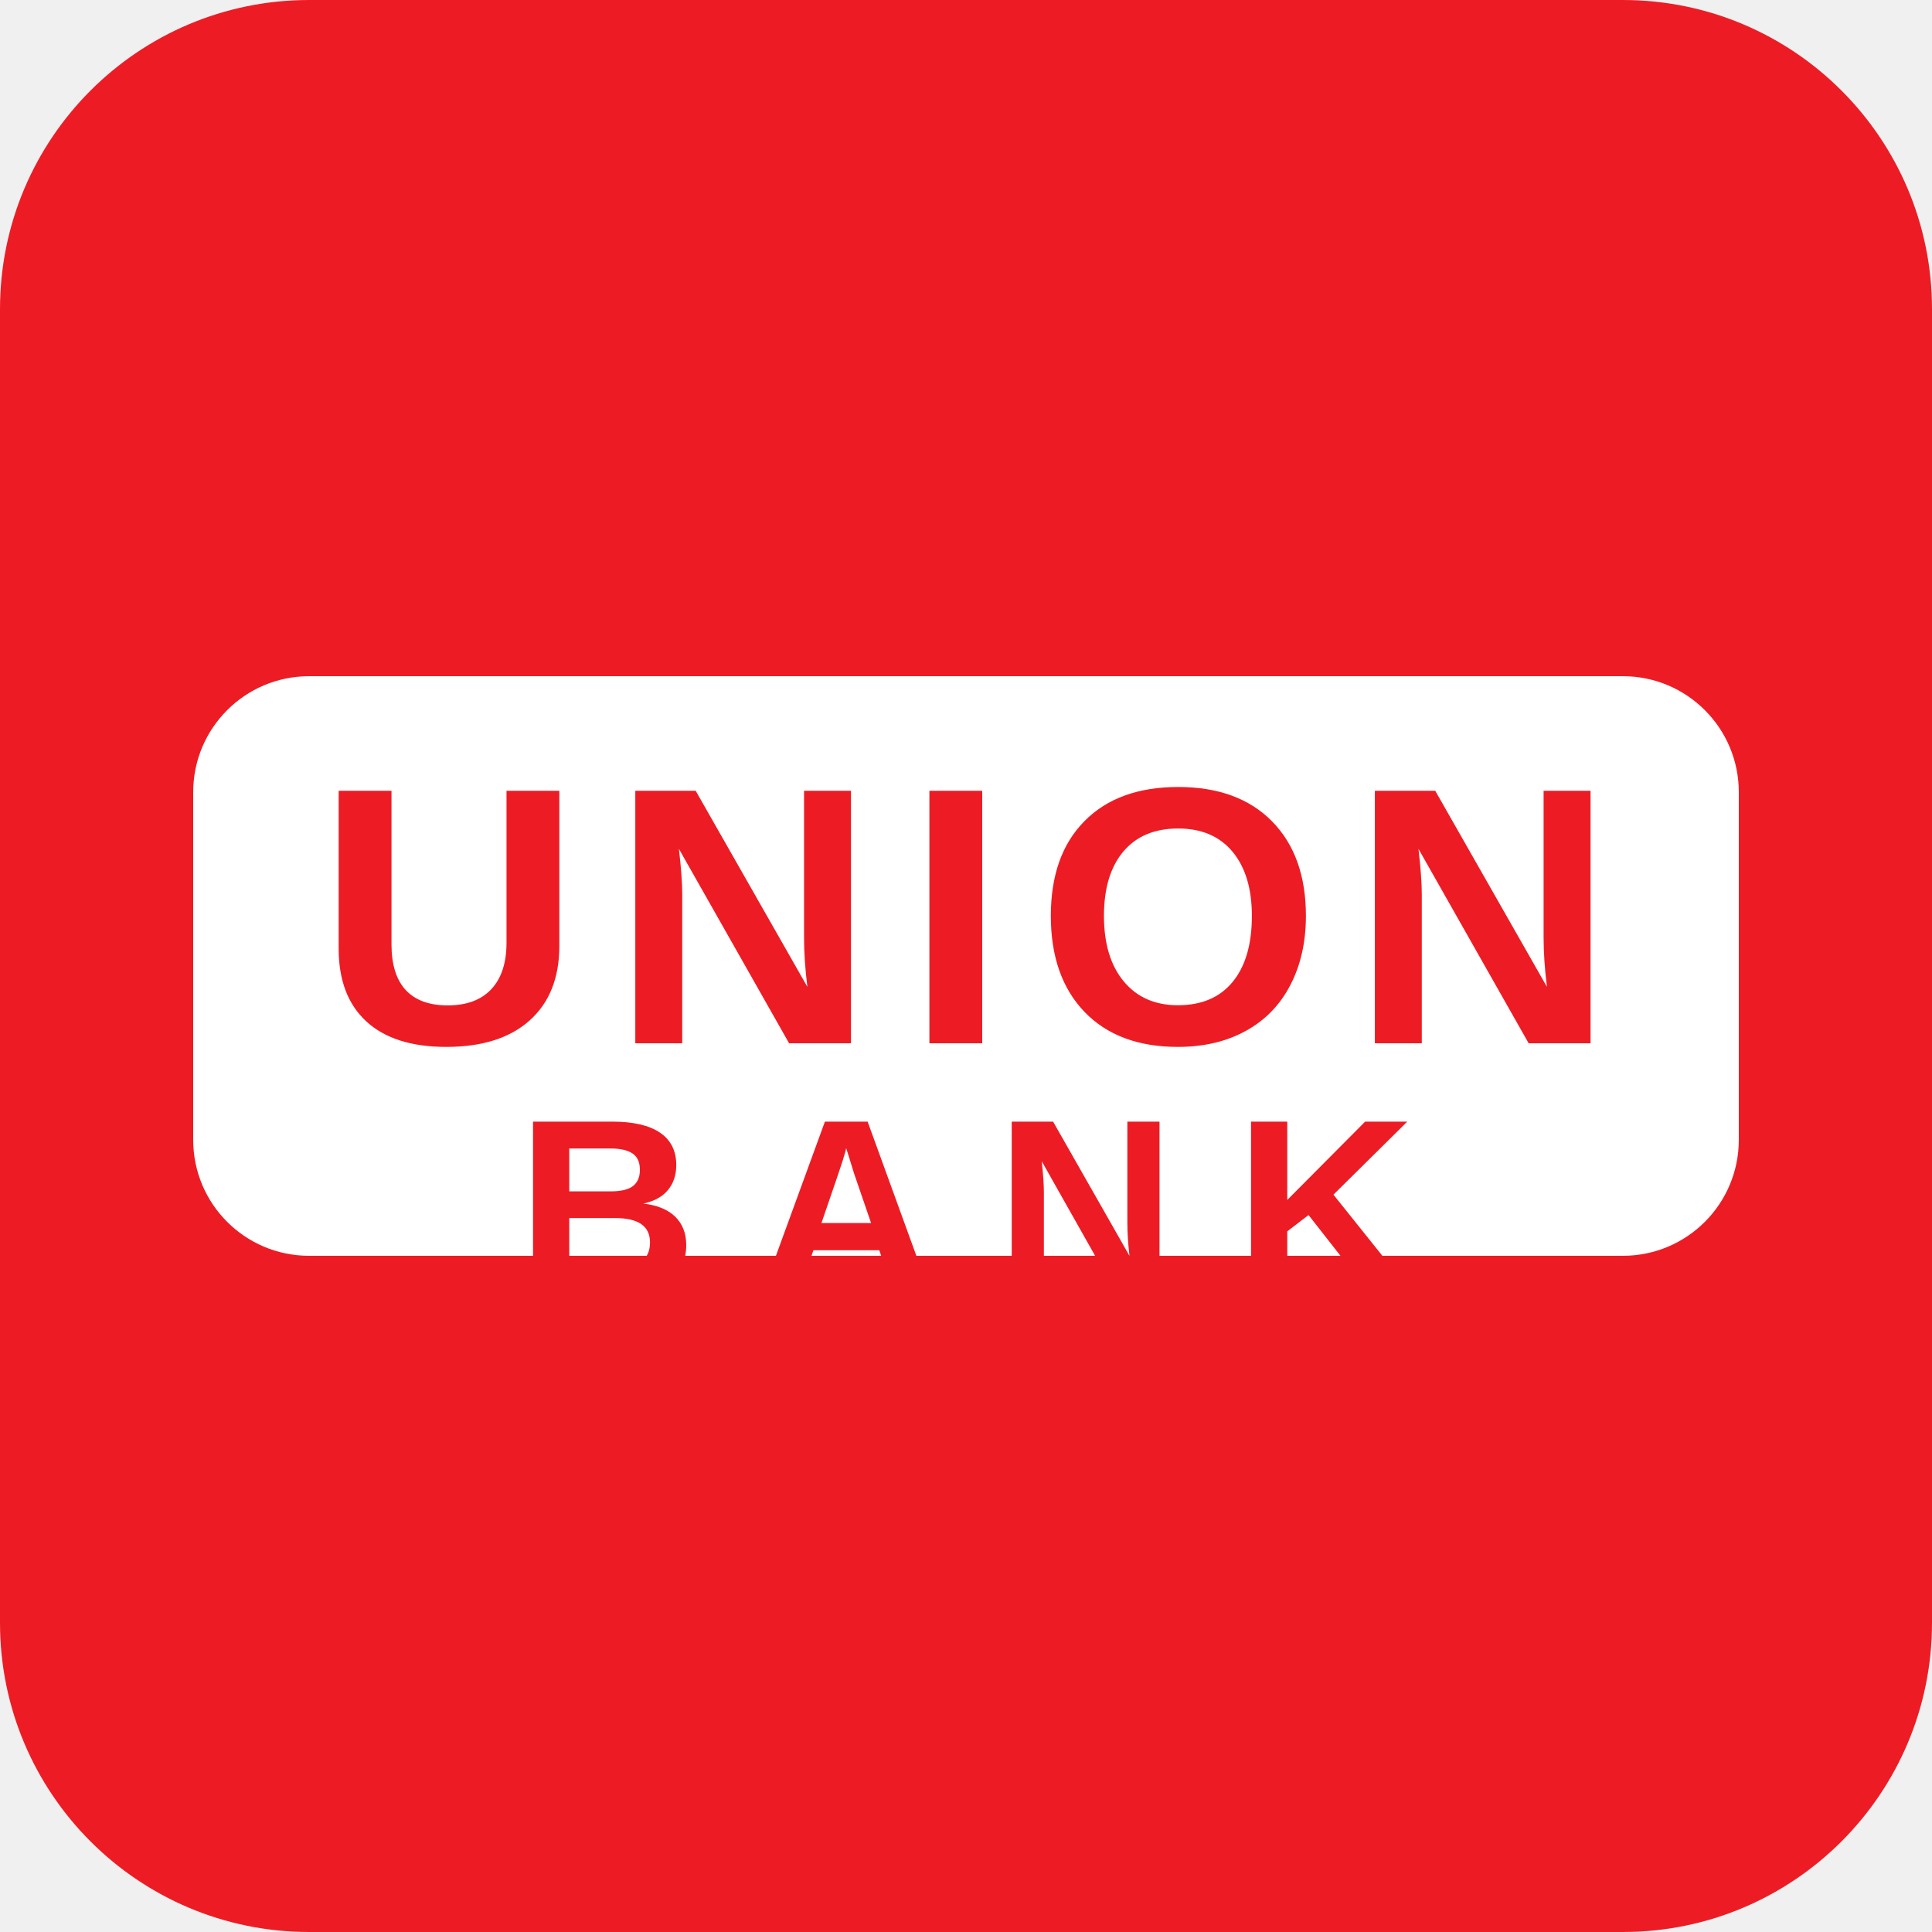
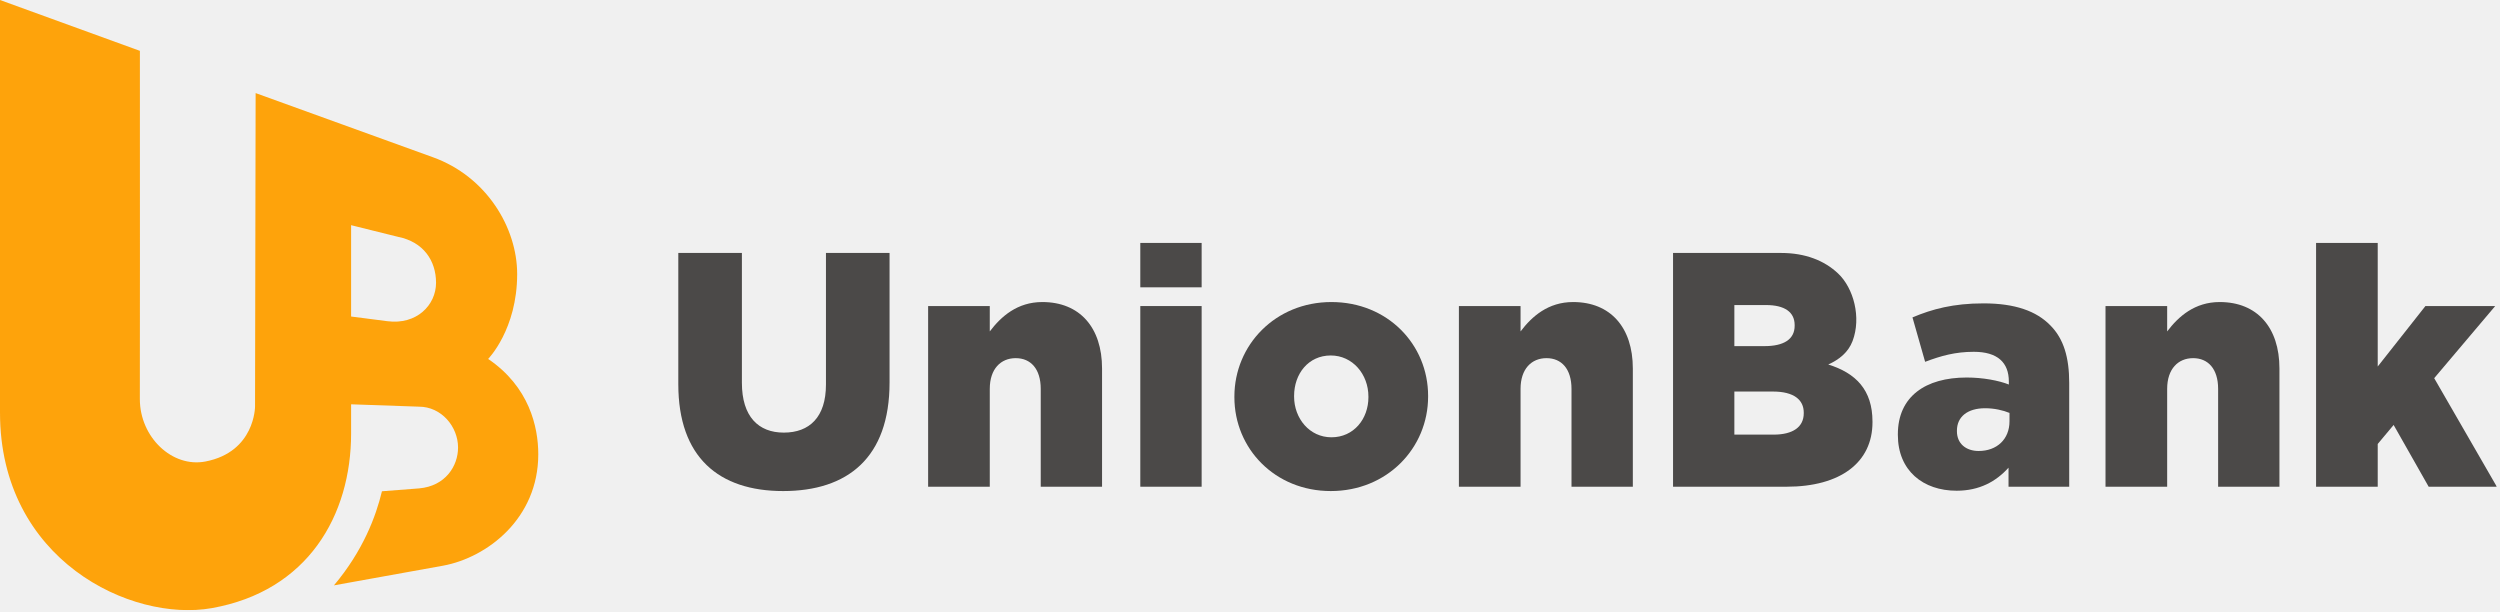
- <svg xmlns="http://www.w3.org/2000/svg" viewBox="0 0 200 200">
-   <rect width="200" height="200" rx="32" fill="#ed1c24" />
-   <rect x="20" y="70" width="160" height="60" rx="12" fill="#fff" />
-   <text x="100" y="108" font-family="Arial Black, Arial, sans-serif" font-size="38" font-weight="900" fill="#ed1c24" text-anchor="middle" letter-spacing="3">UNION</text>
-   <text x="100" y="134" font-family="Arial Black, Arial, sans-serif" font-size="26" font-weight="900" fill="#ed1c24" text-anchor="middle" letter-spacing="6">BANK</text>
+ <svg xmlns="http://www.w3.org/2000/svg" xmlns:xlink="http://www.w3.org/1999/xlink" width="180px" height="44px" viewBox="0 0 180 44" version="1.1">
+   <defs>
+     <polygon id="path-1" points="0 43.929 179.771 43.929 179.771 0 0 0" />
+   </defs>
+   <g id="QuickLoan" stroke="none" stroke-width="1" fill="none" fill-rule="evenodd">
+     <g id="Quick-Loan" transform="translate(-120, -18)">
+       <g id="Group-3">
+         <g id="Group" transform="translate(120, 18)">
+           <g id="Group-15">
+             <path d="M48.838,27.662 L48.838,18.213 L53.417,18.213 L53.417,27.566 C53.417,29.994 54.609,31.148 56.431,31.148 C58.277,31.148 59.469,30.043 59.469,27.686 L59.469,18.213 L64.048,18.213 L64.048,27.542 C64.048,32.952 61.034,35.356 56.385,35.356 C51.758,35.356 48.838,32.928 48.838,27.662" id="Fill-1" fill="#4B4948" />
+             <path d="M66.825,22.036 L71.264,22.036 L71.264,23.863 C72.082,22.781 73.25,21.747 75.049,21.747 C77.736,21.747 79.348,23.575 79.348,26.532 L79.348,35.044 L74.933,35.044 L74.933,27.999 C74.933,26.556 74.208,25.787 73.133,25.787 C72.059,25.787 71.264,26.556 71.264,27.999 L71.264,35.044 L66.825,35.044 L66.825,22.036 Z" id="Fill-3" fill="#4B4948" />
+             <mask id="mask-2" fill="white">
+               <use xlink:href="#path-1" />
+             </mask>
+             <g id="Clip-6" />
+             <polygon id="Fill-5" fill="#4B4948" mask="url(#mask-2)" points="82.102 20.687 86.518 20.687 86.518 17.491 82.102 17.491" />
+             <polygon id="Fill-7" fill="#4B4948" mask="url(#mask-2)" points="82.102 35.044 86.518 35.044 86.518 22.036 82.102 22.036" />
+             <path d="M98.526,28.6 L98.526,28.552 C98.526,26.941 97.381,25.594 95.815,25.594 C94.203,25.594 93.175,26.916 93.175,28.504 L93.175,28.552 C93.175,30.138 94.297,31.485 95.862,31.485 C97.474,31.485 98.526,30.162 98.526,28.6 M88.876,28.6 L88.876,28.552 C88.876,24.849 91.82,21.747 95.862,21.747 C99.904,21.747 102.824,24.801 102.824,28.504 L102.824,28.552 C102.824,32.255 99.881,35.356 95.815,35.356 C91.797,35.356 88.876,32.303 88.876,28.6" id="Fill-8" fill="#4B4948" mask="url(#mask-2)" />
+             <path d="M105.041,22.036 L109.48,22.036 L109.48,23.863 C110.298,22.781 111.466,21.747 113.265,21.747 C115.952,21.747 117.564,23.575 117.564,26.532 L117.564,35.044 L113.148,35.044 L113.148,27.999 C113.148,26.556 112.424,25.787 111.349,25.787 C110.274,25.787 109.48,26.556 109.48,27.999 L109.48,35.044 L105.041,35.044 L105.041,22.036 Z" id="Fill-9" fill="#4B4948" mask="url(#mask-2)" />
+             <path d="M127.65,28.191 L124.874,28.191 L124.874,31.293 L127.696,31.293 C129.098,31.293 129.87,30.74 129.87,29.754 L129.87,29.706 C129.87,28.792 129.169,28.191 127.65,28.191 Z M129.215,23.406 C129.215,22.468 128.491,21.964 127.159,21.964 L124.874,21.964 L124.874,24.921 L127.043,24.921 C128.421,24.921 129.215,24.44 129.215,23.454 L129.215,23.406 Z M120.459,18.213 L128.244,18.213 C129.971,18.213 131.35,18.755 132.338,19.686 C133.468,20.75 134.024,22.867 133.385,24.554 C133.075,25.372 132.415,25.894 131.634,26.244 C133.617,26.86 134.819,28.071 134.819,30.355 L134.819,30.403 C134.819,33.288 132.53,35.044 128.628,35.044 L120.459,35.044 L120.459,18.213 Z" id="Fill-10" fill="#4B4948" mask="url(#mask-2)" />
+             <path d="M144.684,30.331 L144.684,29.73 C144.216,29.538 143.585,29.393 142.932,29.393 C141.647,29.393 140.899,30.019 140.899,31.004 L140.899,31.052 C140.899,31.942 141.553,32.471 142.464,32.471 C143.772,32.471 144.684,31.629 144.684,30.331 M136.646,31.317 L136.646,31.269 C136.646,28.552 138.632,27.181 141.6,27.181 C142.768,27.181 143.913,27.397 144.637,27.686 L144.637,27.47 C144.637,26.099 143.819,25.33 142.114,25.33 C140.782,25.33 139.754,25.618 138.609,26.051 L137.698,22.853 C139.123,22.252 140.642,21.843 142.815,21.843 C145.081,21.843 146.623,22.396 147.628,23.43 C148.586,24.392 148.983,25.739 148.983,27.566 L148.983,35.044 L144.614,35.044 L144.614,33.673 C143.726,34.659 142.534,35.332 140.875,35.332 C138.469,35.332 136.646,33.89 136.646,31.317" id="Fill-11" fill="#4B4948" mask="url(#mask-2)" />
+             <path d="M151.597,22.036 L156.036,22.036 L156.036,23.863 C156.854,22.781 158.022,21.747 159.821,21.747 C162.508,21.747 164.12,23.575 164.12,26.532 L164.12,35.044 L159.705,35.044 L159.705,27.999 C159.705,26.556 158.98,25.787 157.905,25.787 C156.831,25.787 156.036,26.556 156.036,27.999 L156.036,35.044 L151.597,35.044 L151.597,22.036 Z" id="Fill-12" fill="#4B4948" mask="url(#mask-2)" />
+             <polygon id="Fill-13" fill="#4B4948" mask="url(#mask-2)" points="166.757 17.491 171.196 17.491 171.196 26.388 174.631 22.036 179.654 22.036 175.262 27.229 179.771 35.044 174.864 35.044 172.341 30.596 171.196 31.966 171.196 35.044 166.757 35.044" />
+             <path d="M27.88,23.125 C26.069,22.885 25.28,22.789 25.28,22.789 L25.28,16.213 C25.727,16.325 28.673,17.056 28.673,17.056 C30.477,17.42 31.395,18.758 31.395,20.362 C31.395,21.966 29.995,23.405 27.88,23.125 M35.146,25.844 C35.146,25.844 37.236,23.724 37.236,19.732 C37.236,16.399 35.034,12.706 31.156,11.316 L18.405,6.702 L18.363,29.269 C18.363,29.269 18.367,32.537 14.793,33.228 C12.401,33.691 10.069,31.481 10.069,28.735 C10.072,28.736 10.082,10.95 10.072,3.661 L-2.86168521e-05,-5.71428571e-05 L-2.86168521e-05,29.709 C-2.86168521e-05,40.321 9.439,44.81 15.237,43.787 C22.159,42.565 25.28,37.11 25.28,31.206 L25.28,29.11 L30.164,29.28 C31.779,29.28 32.98,30.717 32.98,32.223 C32.98,33.559 32.065,34.996 30.184,35.163 L27.5,35.371 C27.07,37.173 26.138,39.661 24.044,42.146 L31.907,40.728 C35.074,40.143 38.756,37.339 38.756,32.707 C38.756,30.733 38.102,27.844 35.146,25.844" id="Fill-14" fill="#FEA30B" mask="url(#mask-2)" />
+           </g>
+         </g>
+       </g>
+     </g>
+   </g>
</svg>
